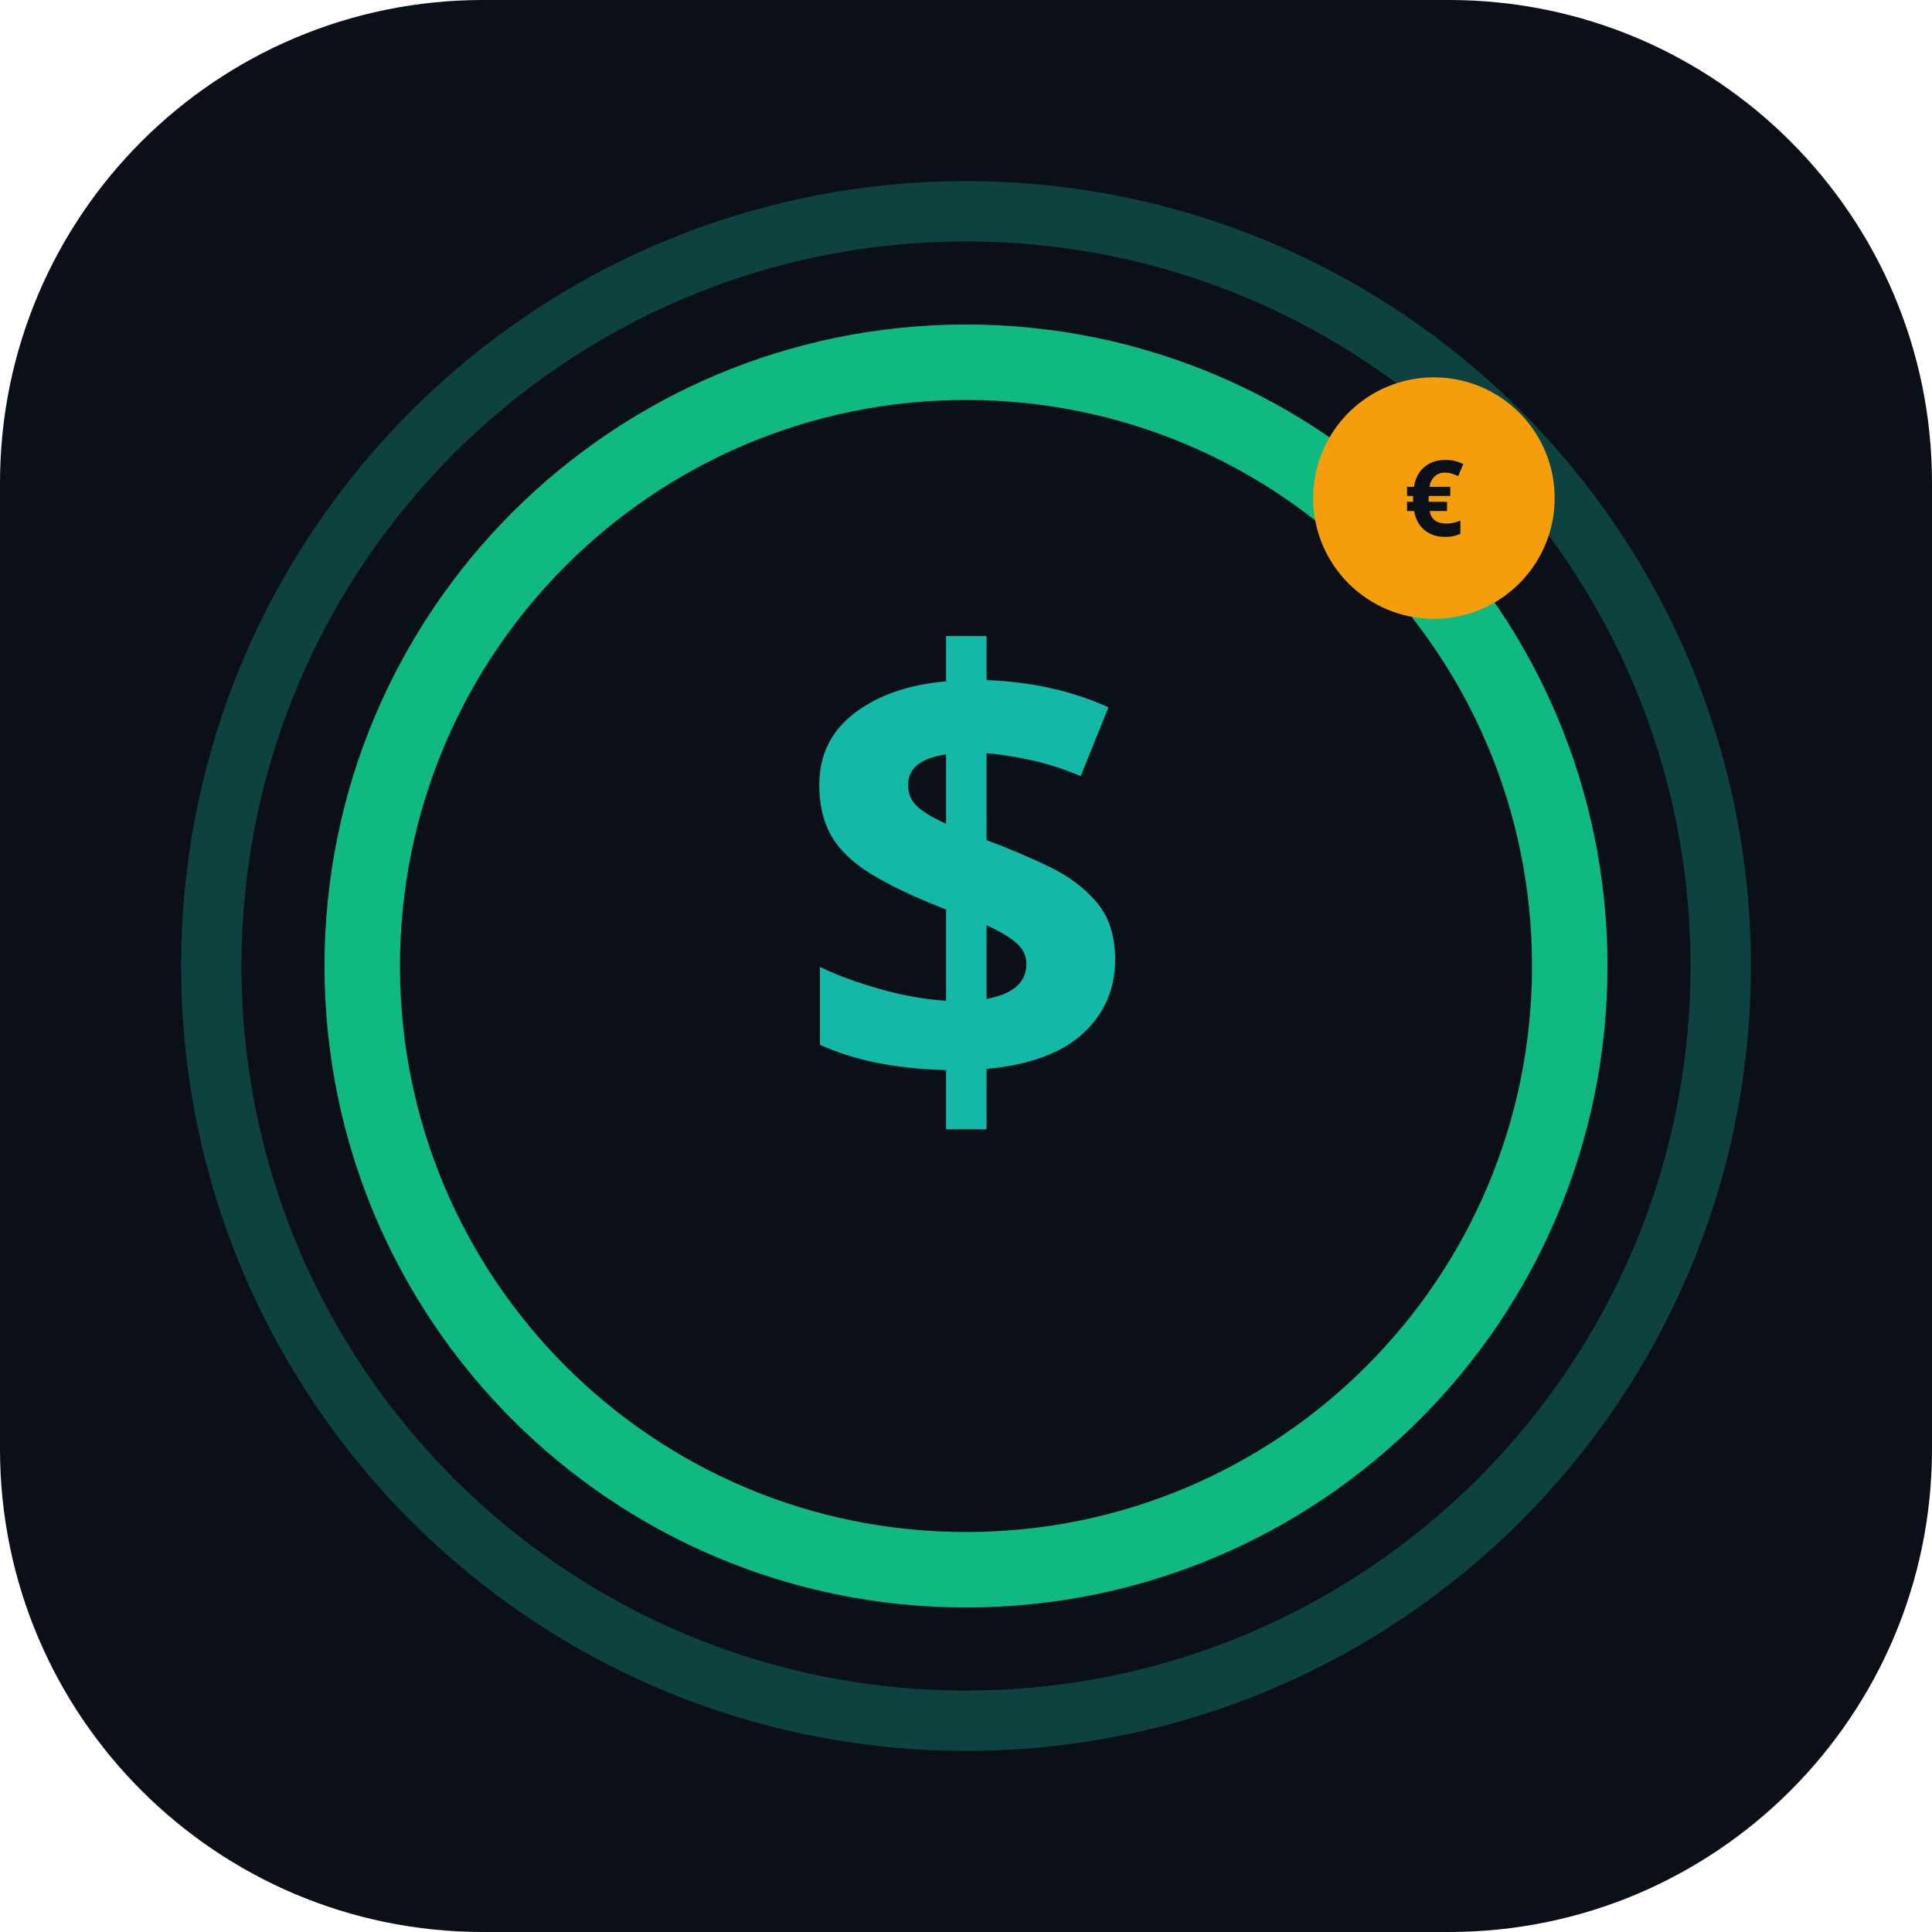
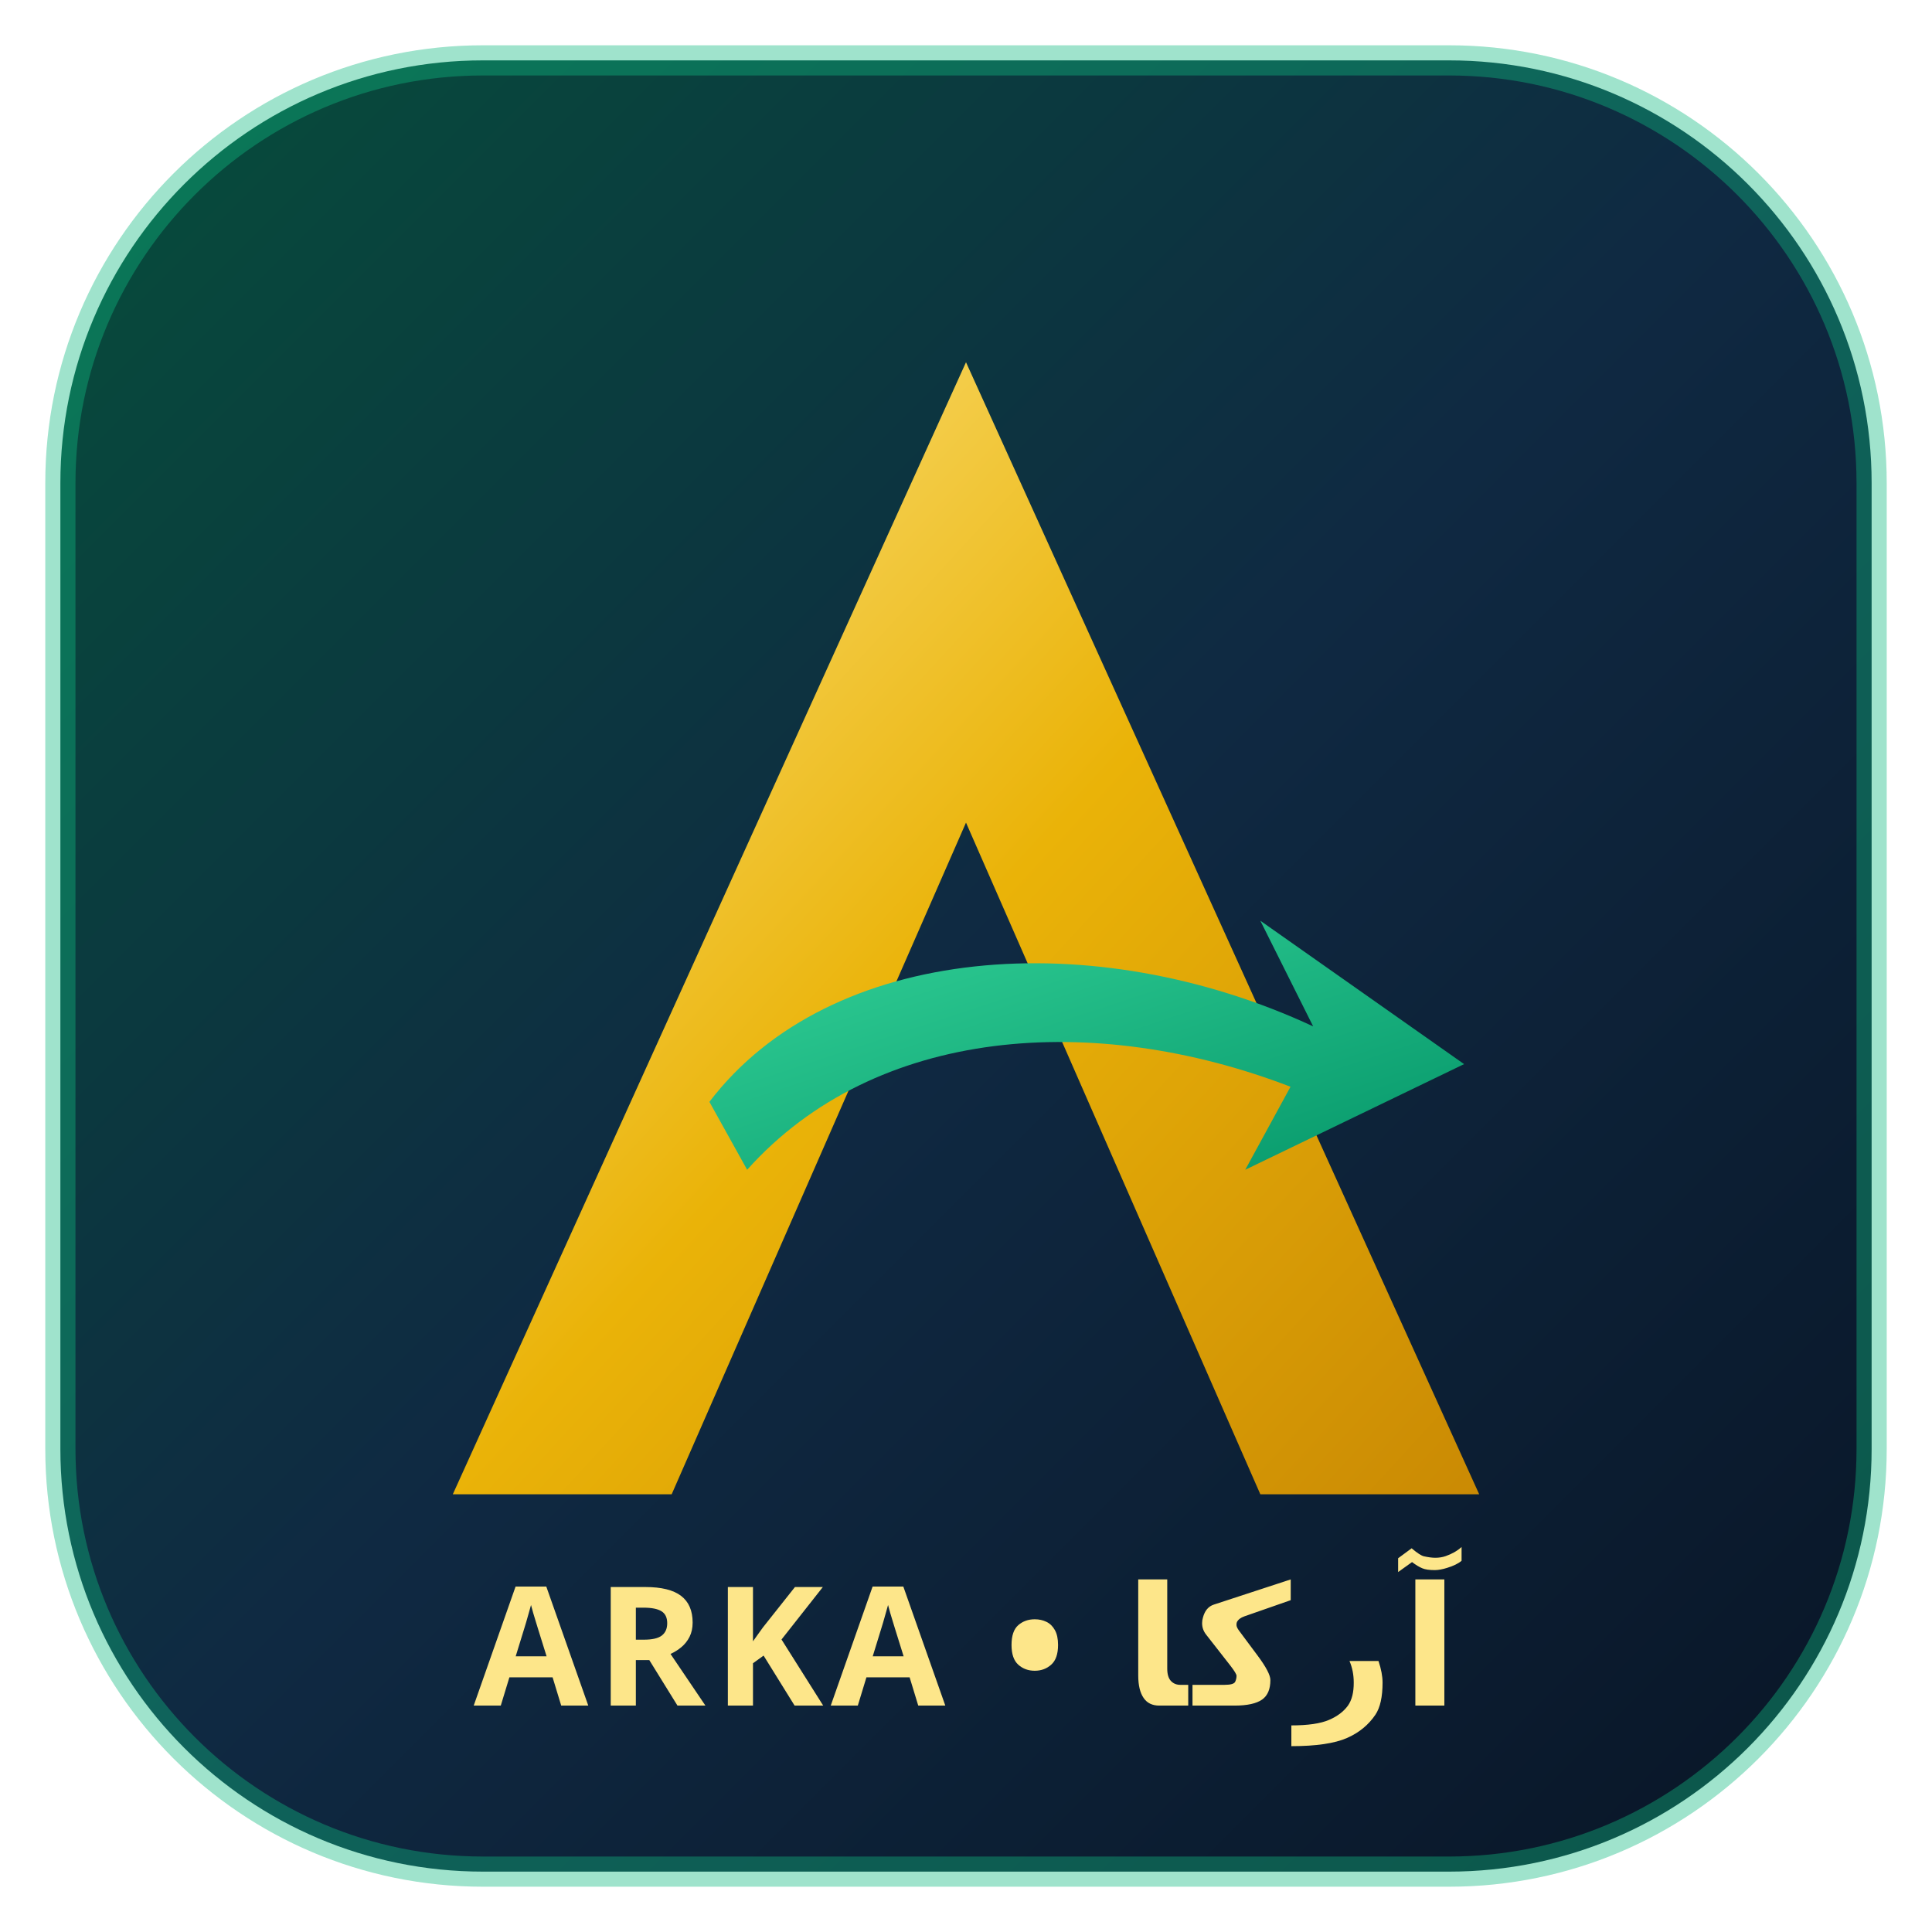
<svg xmlns="http://www.w3.org/2000/svg" viewBox="0 0 512 512" width="512" height="512">
-   <rect width="512" height="512" rx="128" fill="#0B0F17" />
-   <circle cx="256" cy="256" r="200" fill="none" stroke="#14B8A6" stroke-width="16" opacity="0.3" />
-   <path d="M256 96 C 167.6 96, 96 167.6, 96 256 C 96 344.4, 167.6 416, 256 416 C 344.4 416, 416 344.4, 416 256 C 416 167.6, 344.4 96, 256 96 Z" fill="none" stroke="#10B981" stroke-width="20" />
-   <text x="256" y="290" text-anchor="middle" font-family="Vazirmatn, sans-serif" font-weight="900" font-size="160" fill="#14B8A6">$</text>
-   <circle cx="380" cy="132" r="32" fill="#F59E0B" />
-   <text x="380" y="142" text-anchor="middle" font-family="sans-serif" font-weight="bold" font-size="28" fill="#0B0F17">€</text>
+   <defs>
+     <linearGradient id="arkaBg" x1="0%" y1="0%" x2="100%" y2="100%">
+       <stop offset="0%" stop-color="#064e3b" />
+       <stop offset="50%" stop-color="#0f2942" />
+       <stop offset="100%" stop-color="#091526" />
+     </linearGradient>
+     <linearGradient id="arkaGold" x1="0%" y1="0%" x2="100%" y2="100%">
+       <stop offset="0%" stop-color="#fde68a" />
+       <stop offset="50%" stop-color="#eab308" />
+       <stop offset="100%" stop-color="#ca8a04" />
+     </linearGradient>
+     <linearGradient id="arkaEmerald" x1="0%" y1="0%" x2="100%" y2="100%">
+       <stop offset="0%" stop-color="#34d399" />
+       <stop offset="100%" stop-color="#059669" />
+     </linearGradient>
+   </defs>
+   <rect x="16" y="16" width="480" height="480" rx="112" fill="url(#arkaBg)" stroke="#10b981" stroke-width="8" stroke-opacity="0.4" />
+   <path d="M256 96 L120 396 L178 396 L256 218 L334 396 L392 396 Z" fill="url(#arkaGold)" />
+   <path d="M188 292 C220 250, 290 245, 348 272 L334 244 L388 282 L330 310 L342 288 C290 268, 232 272, 198 310 Z" fill="url(#arkaEmerald)" />
+   <text x="256" y="452" text-anchor="middle" font-family="Vazirmatn, sans-serif" font-weight="900" font-size="44" fill="#fde68a" letter-spacing="2">ARKA • آرکا</text>
</svg>
